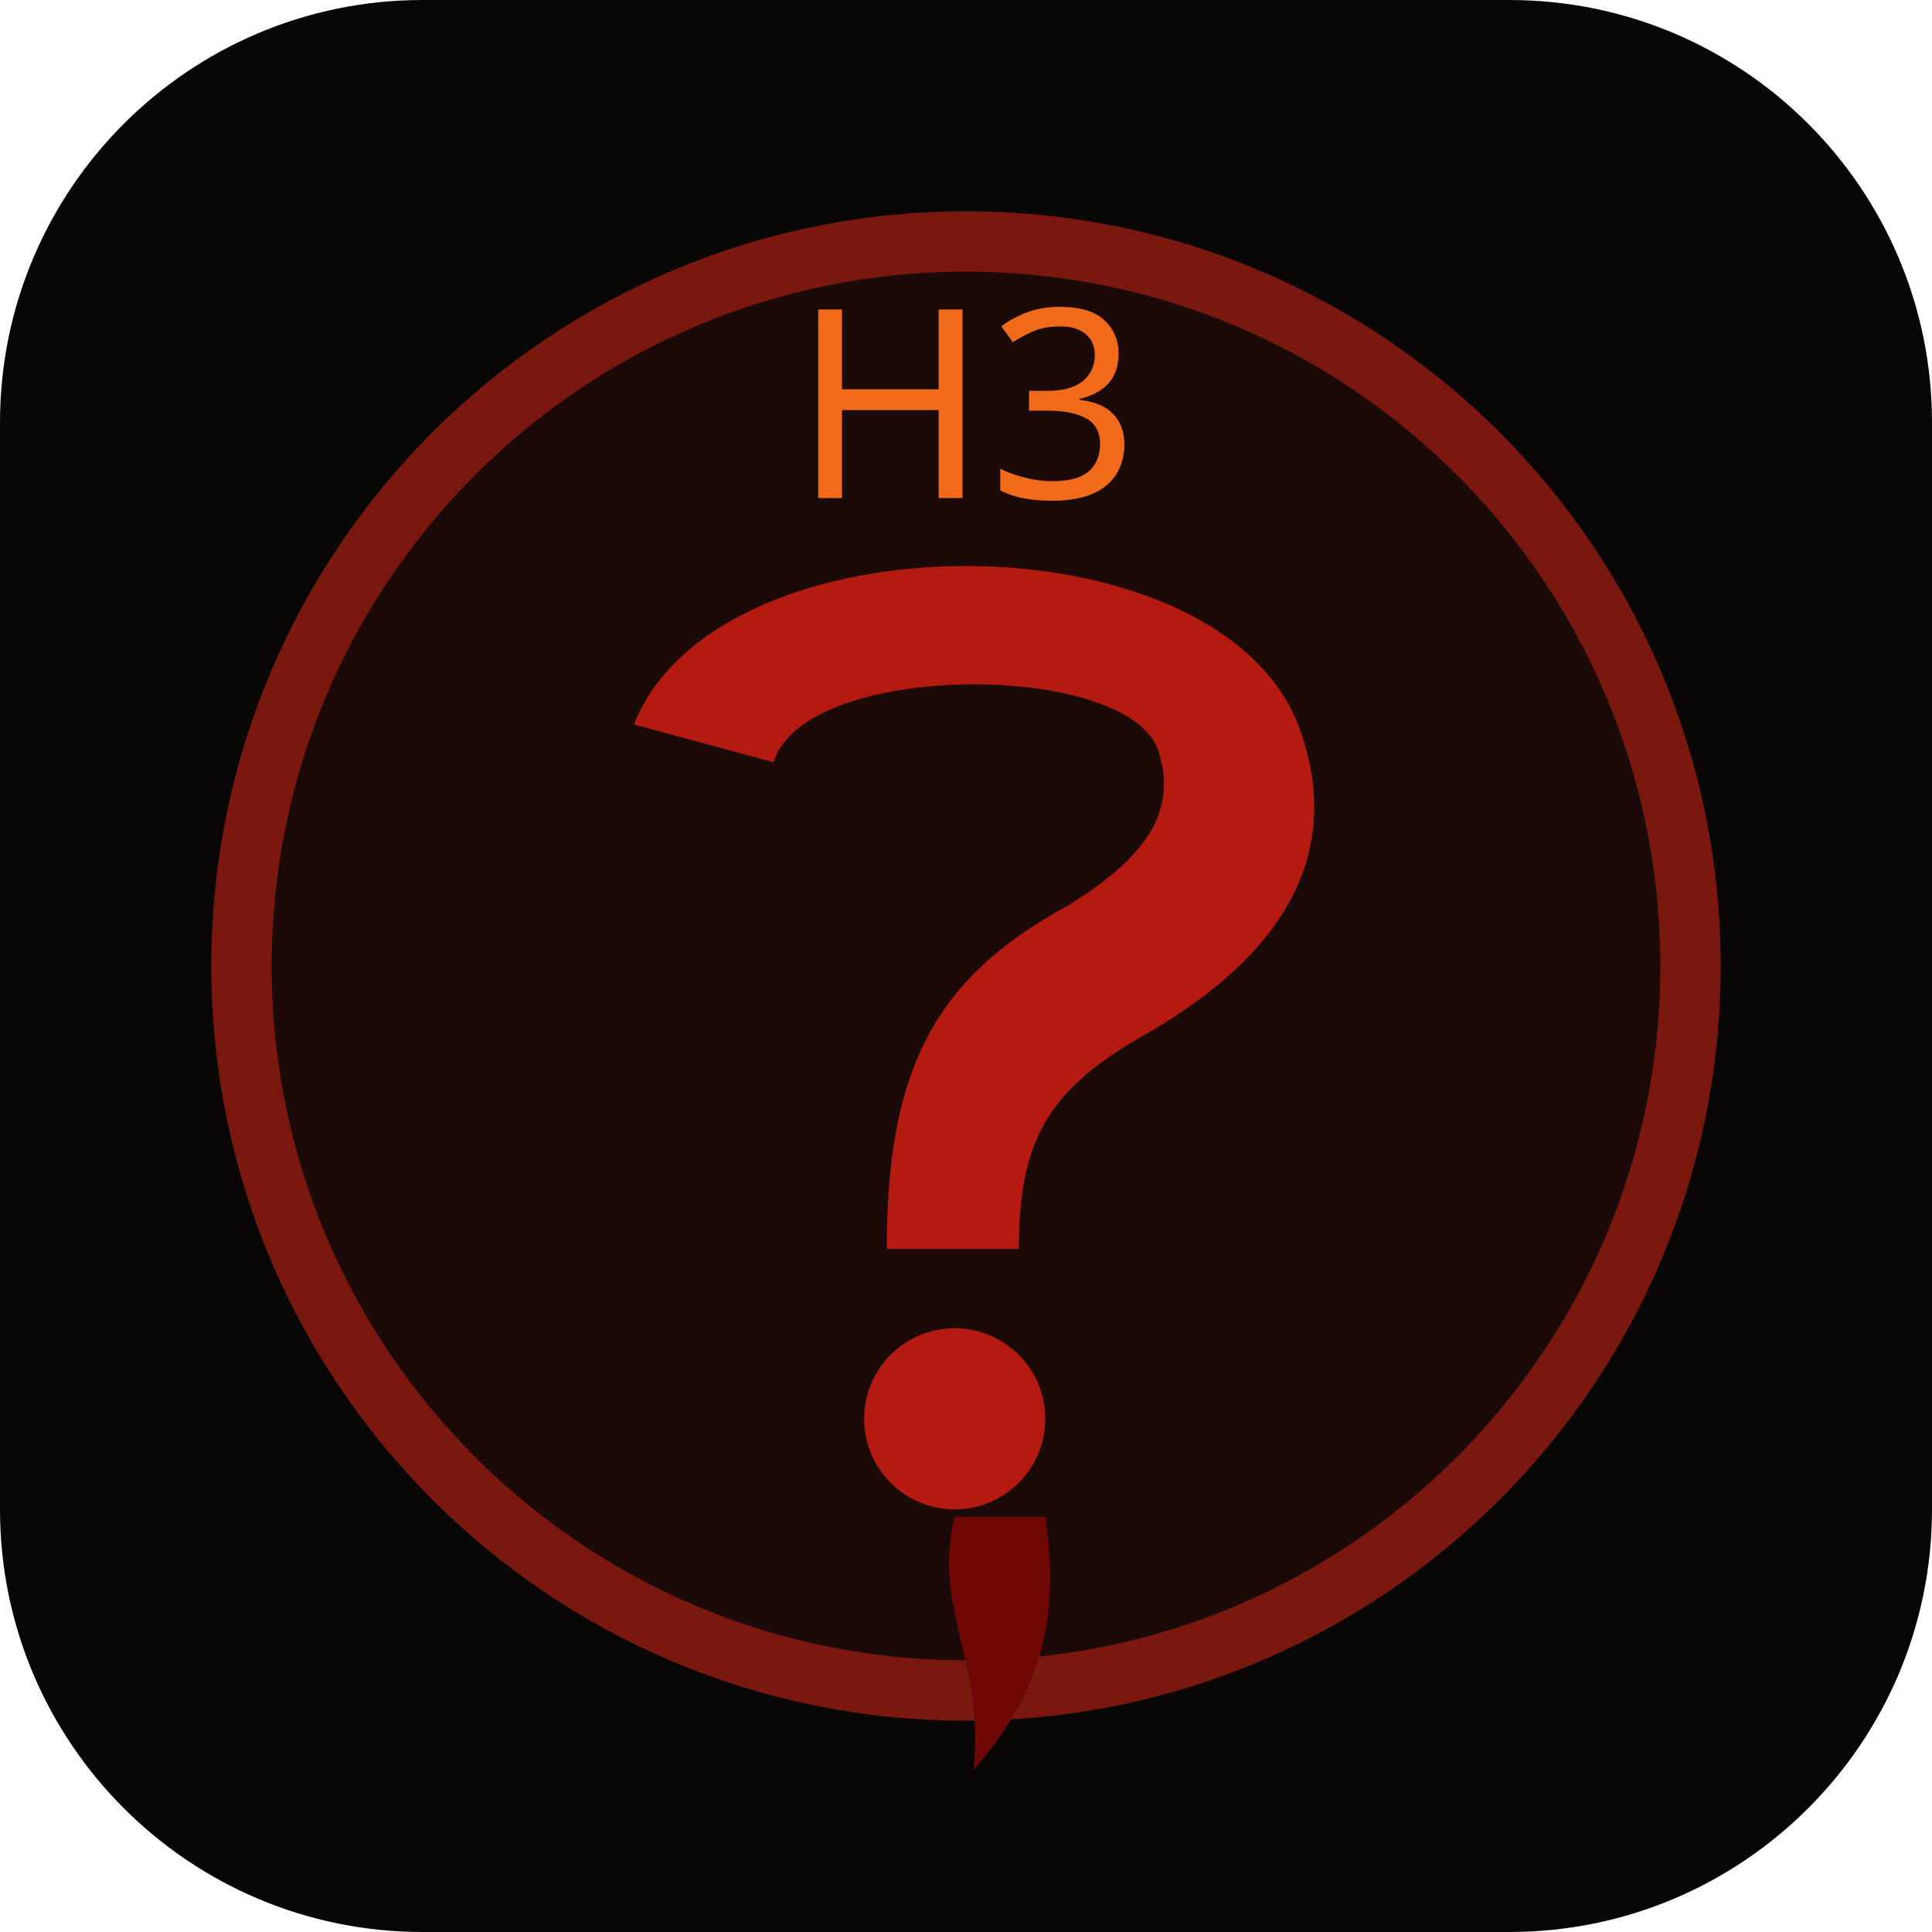
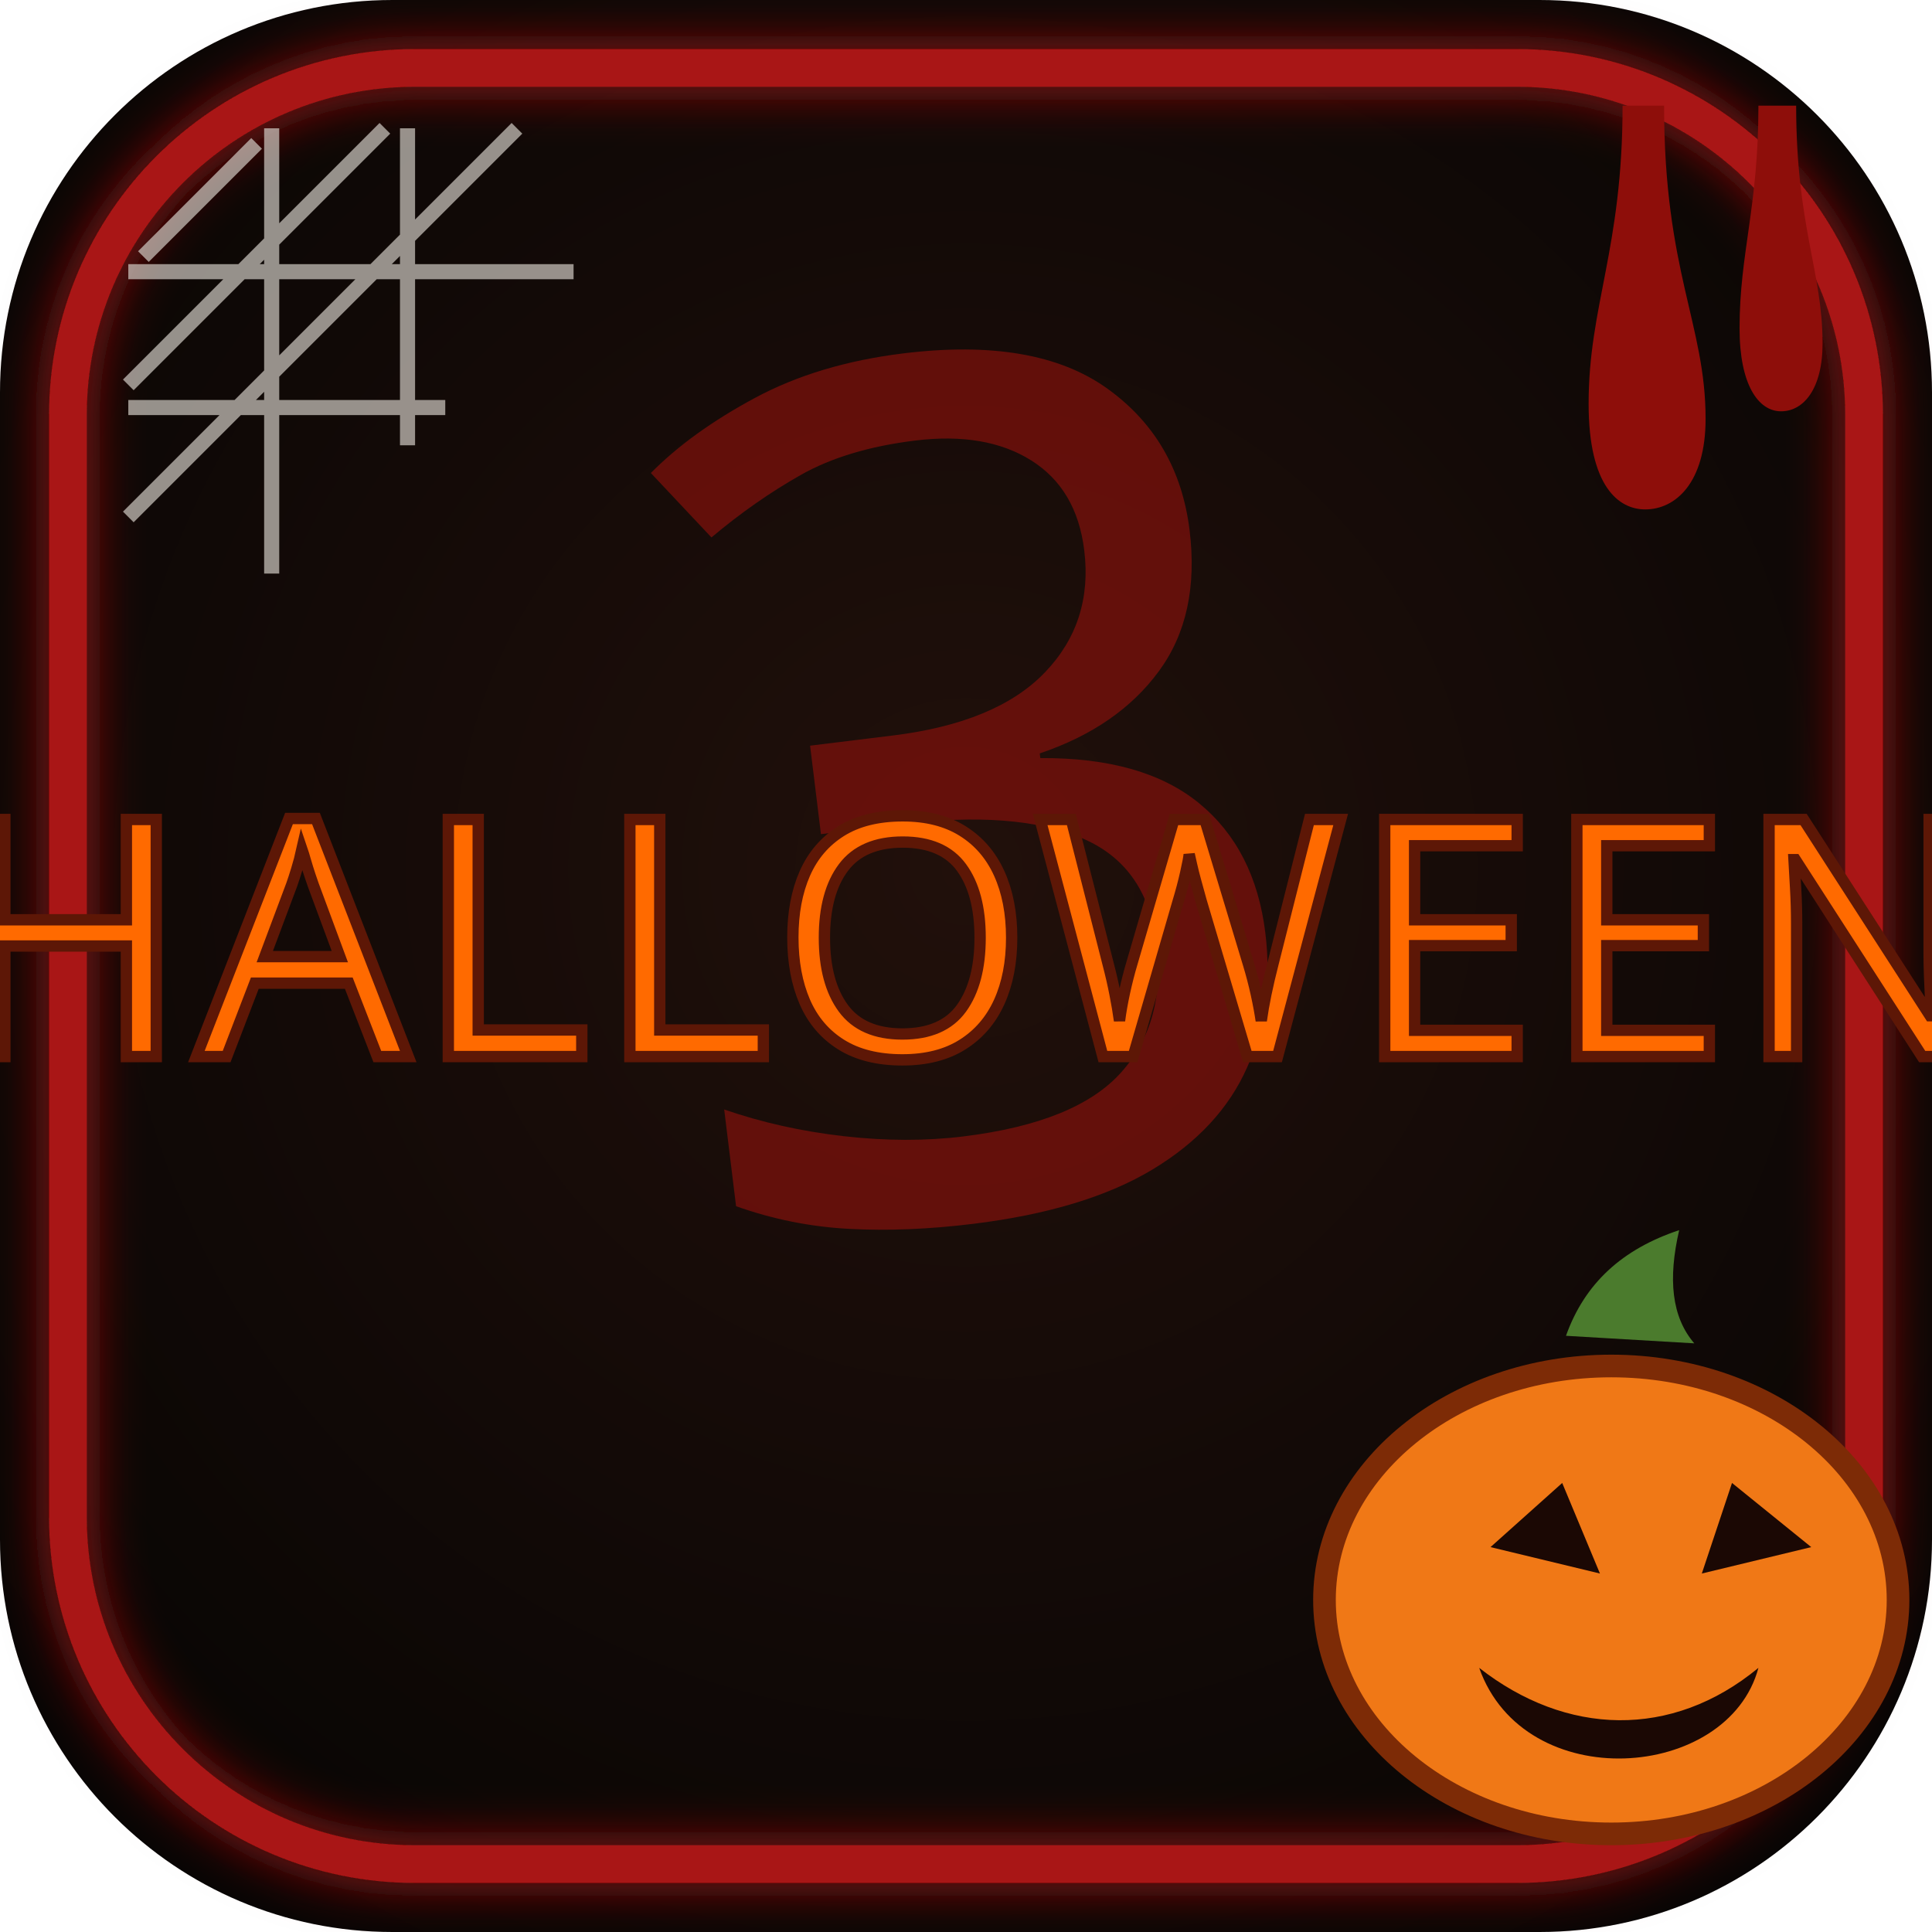
<svg xmlns="http://www.w3.org/2000/svg" width="512" height="512" viewBox="0 0 512 512">
-   <rect width="512" height="512" rx="112" fill="#090706" />
-   <circle cx="256" cy="256" r="192" fill="#1b0a07" stroke="#7a180f" stroke-width="16" />
-   <path d="M168 192c22-56 154-56 176 0 14 37-8 64-42 83-24 14-32 27-32 56h-35c0-48 13-72 48-91 21-13 29-25 24-41-8-24-94-24-102 3z" fill="#b51a11" />
-   <circle cx="253" cy="376" r="24" fill="#b51a11" />
-   <path d="M277 402c5 32-5 51-19 67 3-29-11-43-5-67z" fill="#6f0805" />
-   <text x="256" y="132" text-anchor="middle" font-family="Impact,Arial Black,sans-serif" font-size="70" fill="#f06a1a">H3</text>
+   <defs>
+     <radialGradient id="g" cx="50%" cy="45%" r="70%">
+       <stop offset="0" stop-color="#21100b" />
+       <stop offset="1" stop-color="#050403" />
+     </radialGradient>
+     <filter id="glow">
+       <feGaussianBlur stdDeviation="7" result="b" />
+       <feMerge>
+         <feMergeNode in="b" />
+         <feMergeNode in="SourceGraphic" />
+       </feMerge>
+     </filter>
+   </defs>
+   <rect width="512" height="512" rx="104" fill="url(#g)" />
+   <rect x="18" y="18" width="476" height="476" rx="92" fill="none" stroke="#a91912" stroke-width="10" filter="url(#glow)" />
+   <path d="M68 38L38 68M102 34L34 102M137 34L34 137M34 72H152M34 108H118M72 34V152M108 34V118" stroke="#d6d0c9" stroke-width="4" opacity=".68" />
+   <path d="M430 28c0 38-9 53-9 79 0 22 8 28 15 28 8 0 16-7 16-24 0-25-11-39-11-83zM466 28c0 27-5 39-5 59 0 15 5 22 11 22 6 0 11-6 11-18 0-19-7-31-7-63z" fill="#8e0e0a" />
+   <text x="263" y="320" text-anchor="middle" font-family="Impact,Arial Black,sans-serif" font-size="315" fill="#7f100b" opacity=".72" transform="rotate(-7 263 250)">3</text>
+   <text x="256" y="280" text-anchor="middle" font-family="Impact,Arial Black,sans-serif" font-size="88" letter-spacing="2" fill="#ff6a00" stroke="#5d1706" stroke-width="3">HALLOWEEN</text>
+   <g transform="translate(367 352)">
+     <path d="M48 2c5-14 15-23 30-28-3 13-2 23 4 30" fill="#4b7b2d" />
+     <ellipse cx="60" cy="72" rx="76" ry="62" fill="#f07816" stroke="#7d2b06" stroke-width="6" />
+     <path d="M28 58l19-17 10 24zM92 41l21 17-29 7z" fill="#1b0804" />
+     <path d="M25 90c23 18 51 19 74 0-8 30-62 34-74 0z" fill="#1b0804" />
+   </g>
</svg>
